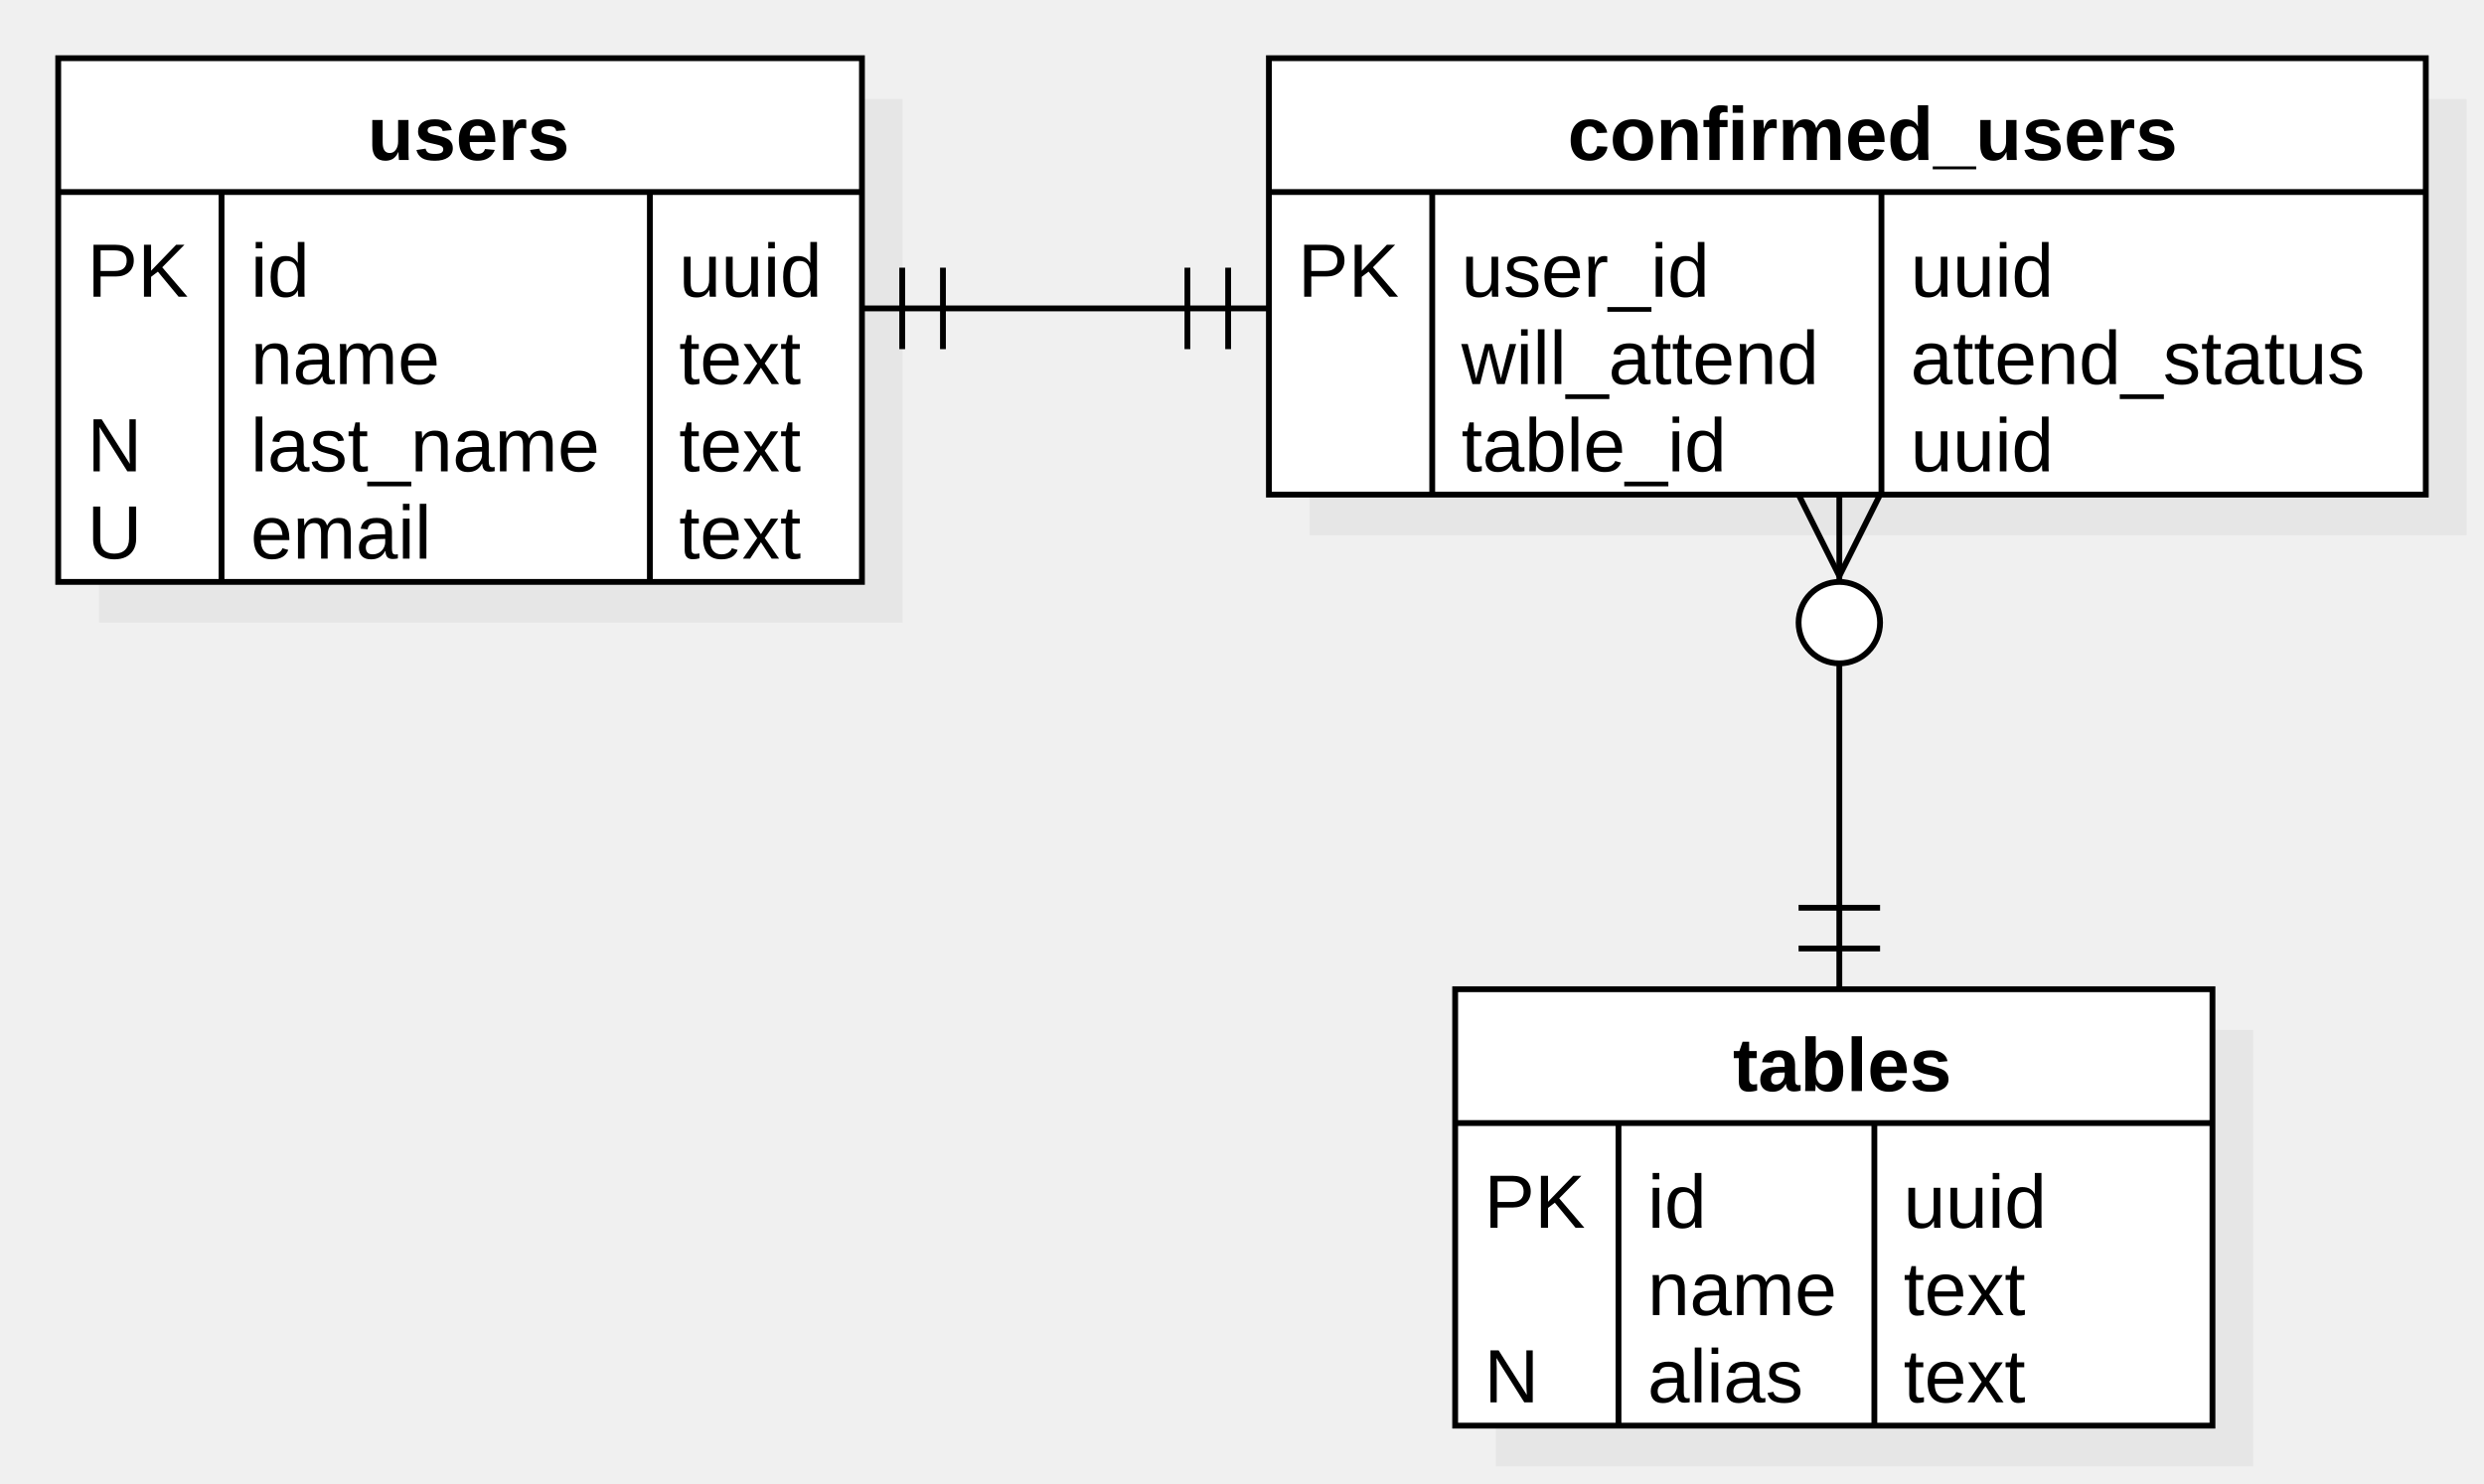
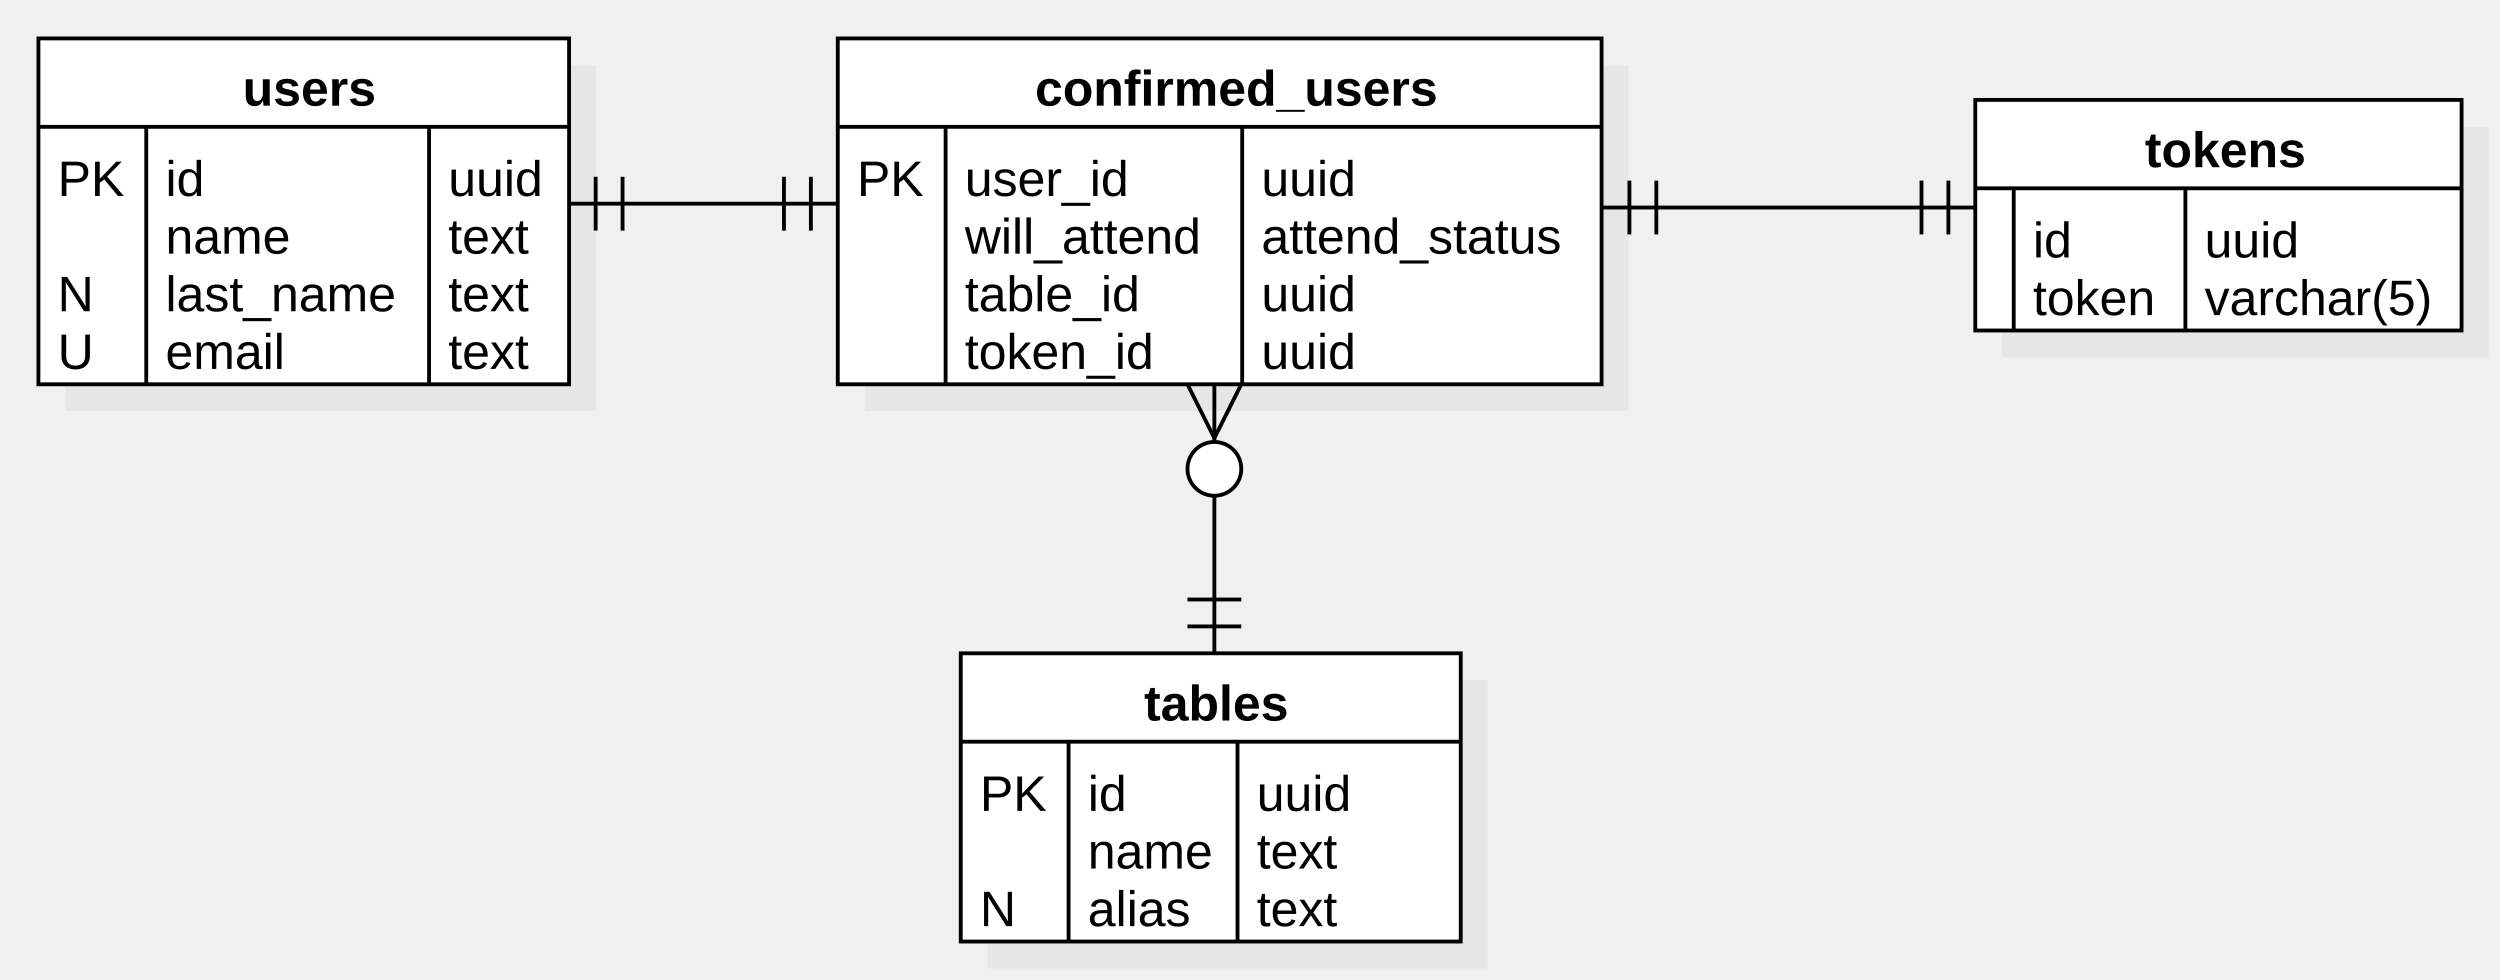
- <svg xmlns="http://www.w3.org/2000/svg" version="1.1" width="426.755" height="255">
+ <svg xmlns="http://www.w3.org/2000/svg" version="1.1" width="650.538" height="255">
  <defs />
  <g>
    <g transform="translate(-30,-86) scale(1,1)">
      <rect fill="#C0C0C0" stroke="none" x="47" y="103" width="138.084" height="90" opacity="0.2" />
    </g>
    <g transform="translate(-30,-86) scale(1,1)">
      <rect fill="#ffffff" stroke="none" x="40" y="96" width="138.084" height="90" />
    </g>
    <g transform="translate(-30,-86) scale(1,1)">
      <path fill="none" stroke="#000000" d="M 40 96 L 178.084 96 L 178.084 186 L 40 186 L 40 96 Z Z" stroke-miterlimit="10" />
    </g>
    <g transform="translate(-30,-86) scale(1,1)">
      <path fill="none" stroke="#000000" d="M 40 119 L 178.084 119" stroke-miterlimit="10" />
    </g>
    <g transform="translate(-30,-86) scale(1,1)">
      <path fill="none" stroke="#000000" d="M 68.059 119 L 68.059 186" stroke-miterlimit="10" />
    </g>
    <g transform="translate(-30,-86) scale(1,1)">
      <path fill="none" stroke="#000000" d="M 141.65 119 L 141.65 186" stroke-miterlimit="10" />
    </g>
    <g transform="translate(-30,-86) scale(1,1)">
      <g>
        <path fill="none" stroke="none" />
        <text fill="#000000" stroke="none" font-family="Arial" font-size="13px" font-style="normal" font-weight="bold" text-decoration="none" x="93.148" y="113.5">users</text>
      </g>
    </g>
    <g transform="translate(-30,-86) scale(1,1)">
      <g>
        <path fill="none" stroke="none" />
        <text fill="#000000" stroke="none" font-family="Arial" font-size="13px" font-style="normal" font-weight="normal" text-decoration="none" x="45" y="137">PK</text>
      </g>
    </g>
    <g transform="translate(-30,-86) scale(1,1)">
      <g>
        <path fill="none" stroke="none" />
        <text fill="#000000" stroke="none" font-family="Arial" font-size="13px" font-style="normal" font-weight="normal" text-decoration="none" x="73.059" y="137">id</text>
      </g>
    </g>
    <g transform="translate(-30,-86) scale(1,1)">
      <g>
        <path fill="none" stroke="none" />
        <text fill="#000000" stroke="none" font-family="Arial" font-size="13px" font-style="normal" font-weight="normal" text-decoration="none" x="146.65" y="137">uuid</text>
      </g>
    </g>
    <g transform="translate(-30,-86) scale(1,1)">
      <g>
        <path fill="none" stroke="none" />
        <text fill="#000000" stroke="none" font-family="Arial" font-size="13px" font-style="normal" font-weight="normal" text-decoration="none" x="45" y="136.5" />
      </g>
    </g>
    <g transform="translate(-30,-86) scale(1,1)">
      <g>
        <path fill="none" stroke="none" />
        <text fill="#000000" stroke="none" font-family="Arial" font-size="13px" font-style="normal" font-weight="normal" text-decoration="none" x="45" y="152" />
      </g>
    </g>
    <g transform="translate(-30,-86) scale(1,1)">
      <g>
        <path fill="none" stroke="none" />
        <text fill="#000000" stroke="none" font-family="Arial" font-size="13px" font-style="normal" font-weight="normal" text-decoration="none" x="73.059" y="152">name</text>
      </g>
    </g>
    <g transform="translate(-30,-86) scale(1,1)">
      <g>
        <path fill="none" stroke="none" />
        <text fill="#000000" stroke="none" font-family="Arial" font-size="13px" font-style="normal" font-weight="normal" text-decoration="none" x="146.65" y="152">text</text>
      </g>
    </g>
    <g transform="translate(-30,-86) scale(1,1)">
      <g>
        <path fill="none" stroke="none" />
        <text fill="#000000" stroke="none" font-family="Arial" font-size="13px" font-style="normal" font-weight="normal" text-decoration="none" x="45" y="151.5" />
      </g>
    </g>
    <g transform="translate(-30,-86) scale(1,1)">
      <g>
        <path fill="none" stroke="none" />
        <text fill="#000000" stroke="none" font-family="Arial" font-size="13px" font-style="normal" font-weight="normal" text-decoration="none" x="45" y="167">N</text>
      </g>
    </g>
    <g transform="translate(-30,-86) scale(1,1)">
      <g>
        <path fill="none" stroke="none" />
        <text fill="#000000" stroke="none" font-family="Arial" font-size="13px" font-style="normal" font-weight="normal" text-decoration="none" x="73.059" y="167">last_name</text>
      </g>
    </g>
    <g transform="translate(-30,-86) scale(1,1)">
      <g>
        <path fill="none" stroke="none" />
        <text fill="#000000" stroke="none" font-family="Arial" font-size="13px" font-style="normal" font-weight="normal" text-decoration="none" x="146.65" y="167">text</text>
      </g>
    </g>
    <g transform="translate(-30,-86) scale(1,1)">
      <g>
        <path fill="none" stroke="none" />
        <text fill="#000000" stroke="none" font-family="Arial" font-size="13px" font-style="normal" font-weight="normal" text-decoration="none" x="45" y="166.5" />
      </g>
    </g>
    <g transform="translate(-30,-86) scale(1,1)">
      <g>
        <path fill="none" stroke="none" />
        <text fill="#000000" stroke="none" font-family="Arial" font-size="13px" font-style="normal" font-weight="normal" text-decoration="none" x="45" y="182">U</text>
      </g>
    </g>
    <g transform="translate(-30,-86) scale(1,1)">
      <g>
        <path fill="none" stroke="none" />
        <text fill="#000000" stroke="none" font-family="Arial" font-size="13px" font-style="normal" font-weight="normal" text-decoration="none" x="73.059" y="182">email</text>
      </g>
    </g>
    <g transform="translate(-30,-86) scale(1,1)">
      <g>
        <path fill="none" stroke="none" />
        <text fill="#000000" stroke="none" font-family="Arial" font-size="13px" font-style="normal" font-weight="normal" text-decoration="none" x="146.65" y="182">text</text>
      </g>
    </g>
    <g transform="translate(-30,-86) scale(1,1)">
      <g>
        <path fill="none" stroke="none" />
        <text fill="#000000" stroke="none" font-family="Arial" font-size="13px" font-style="normal" font-weight="normal" text-decoration="none" x="45" y="181.5" />
      </g>
    </g>
    <g transform="translate(-30,-86) scale(1,1)">
      <rect fill="#C0C0C0" stroke="none" x="287" y="263" width="130.105" height="75" opacity="0.2" />
    </g>
    <g transform="translate(-30,-86) scale(1,1)">
      <rect fill="#ffffff" stroke="none" x="280" y="256" width="130.105" height="75" />
    </g>
    <g transform="translate(-30,-86) scale(1,1)">
      <path fill="none" stroke="#000000" d="M 280 256 L 410.105 256 L 410.105 331 L 280 331 L 280 256 Z Z" stroke-miterlimit="10" />
    </g>
    <g transform="translate(-30,-86) scale(1,1)">
      <path fill="none" stroke="#000000" d="M 280 279 L 410.105 279" stroke-miterlimit="10" />
    </g>
    <g transform="translate(-30,-86) scale(1,1)">
      <path fill="none" stroke="#000000" d="M 308.059 279 L 308.059 331" stroke-miterlimit="10" />
    </g>
    <g transform="translate(-30,-86) scale(1,1)">
      <path fill="none" stroke="#000000" d="M 352.019 279 L 352.019 331" stroke-miterlimit="10" />
    </g>
    <g transform="translate(-30,-86) scale(1,1)">
      <g>
        <path fill="none" stroke="none" />
        <text fill="#000000" stroke="none" font-family="Arial" font-size="13px" font-style="normal" font-weight="bold" text-decoration="none" x="327.708" y="273.5">tables</text>
      </g>
    </g>
    <g transform="translate(-30,-86) scale(1,1)">
      <g>
        <path fill="none" stroke="none" />
        <text fill="#000000" stroke="none" font-family="Arial" font-size="13px" font-style="normal" font-weight="normal" text-decoration="none" x="285" y="297">PK</text>
      </g>
    </g>
    <g transform="translate(-30,-86) scale(1,1)">
      <g>
        <path fill="none" stroke="none" />
        <text fill="#000000" stroke="none" font-family="Arial" font-size="13px" font-style="normal" font-weight="normal" text-decoration="none" x="313.059" y="297">id</text>
      </g>
    </g>
    <g transform="translate(-30,-86) scale(1,1)">
      <g>
        <path fill="none" stroke="none" />
        <text fill="#000000" stroke="none" font-family="Arial" font-size="13px" font-style="normal" font-weight="normal" text-decoration="none" x="357.019" y="297">uuid</text>
      </g>
    </g>
    <g transform="translate(-30,-86) scale(1,1)">
      <g>
        <path fill="none" stroke="none" />
        <text fill="#000000" stroke="none" font-family="Arial" font-size="13px" font-style="normal" font-weight="normal" text-decoration="none" x="285" y="296.5" />
      </g>
    </g>
    <g transform="translate(-30,-86) scale(1,1)">
      <g>
        <path fill="none" stroke="none" />
        <text fill="#000000" stroke="none" font-family="Arial" font-size="13px" font-style="normal" font-weight="normal" text-decoration="none" x="285" y="312" />
      </g>
    </g>
    <g transform="translate(-30,-86) scale(1,1)">
      <g>
        <path fill="none" stroke="none" />
        <text fill="#000000" stroke="none" font-family="Arial" font-size="13px" font-style="normal" font-weight="normal" text-decoration="none" x="313.059" y="312">name</text>
      </g>
    </g>
    <g transform="translate(-30,-86) scale(1,1)">
      <g>
        <path fill="none" stroke="none" />
        <text fill="#000000" stroke="none" font-family="Arial" font-size="13px" font-style="normal" font-weight="normal" text-decoration="none" x="357.019" y="312">text</text>
      </g>
    </g>
    <g transform="translate(-30,-86) scale(1,1)">
      <g>
        <path fill="none" stroke="none" />
        <text fill="#000000" stroke="none" font-family="Arial" font-size="13px" font-style="normal" font-weight="normal" text-decoration="none" x="285" y="311.5" />
      </g>
    </g>
    <g transform="translate(-30,-86) scale(1,1)">
      <g>
        <path fill="none" stroke="none" />
        <text fill="#000000" stroke="none" font-family="Arial" font-size="13px" font-style="normal" font-weight="normal" text-decoration="none" x="285" y="327">N</text>
      </g>
    </g>
    <g transform="translate(-30,-86) scale(1,1)">
      <g>
        <path fill="none" stroke="none" />
        <text fill="#000000" stroke="none" font-family="Arial" font-size="13px" font-style="normal" font-weight="normal" text-decoration="none" x="313.059" y="327">alias</text>
      </g>
    </g>
    <g transform="translate(-30,-86) scale(1,1)">
      <g>
        <path fill="none" stroke="none" />
        <text fill="#000000" stroke="none" font-family="Arial" font-size="13px" font-style="normal" font-weight="normal" text-decoration="none" x="357.019" y="327">text</text>
      </g>
    </g>
    <g transform="translate(-30,-86) scale(1,1)">
      <g>
        <path fill="none" stroke="none" />
        <text fill="#000000" stroke="none" font-family="Arial" font-size="13px" font-style="normal" font-weight="normal" text-decoration="none" x="285" y="326.5" />
      </g>
    </g>
    <g transform="translate(-30,-86) scale(1,1)">
-       <rect fill="#C0C0C0" stroke="none" x="255" y="103" width="198.755" height="75" opacity="0.2" />
-     </g>
-     <g transform="translate(-30,-86) scale(1,1)">
-       <rect fill="#ffffff" stroke="none" x="248" y="96" width="198.755" height="75" />
-     </g>
-     <g transform="translate(-30,-86) scale(1,1)">
-       <path fill="none" stroke="#000000" d="M 248 96 L 446.755 96 L 446.755 171 L 248 171 L 248 96 Z Z" stroke-miterlimit="10" />
+       <rect fill="#C0C0C0" stroke="none" x="255" y="103" width="198.755" height="90" opacity="0.2" />
+     </g>
+     <g transform="translate(-30,-86) scale(1,1)">
+       <rect fill="#ffffff" stroke="none" x="248" y="96" width="198.755" height="90" />
+     </g>
+     <g transform="translate(-30,-86) scale(1,1)">
+       <path fill="none" stroke="#000000" d="M 248 96 L 446.755 96 L 446.755 186 L 248 186 L 248 96 Z Z" stroke-miterlimit="10" />
    </g>
    <g transform="translate(-30,-86) scale(1,1)">
      <path fill="none" stroke="#000000" d="M 248 119 L 446.755 119" stroke-miterlimit="10" />
    </g>
    <g transform="translate(-30,-86) scale(1,1)">
-       <path fill="none" stroke="#000000" d="M 276.059 119 L 276.059 171" stroke-miterlimit="10" />
-     </g>
-     <g transform="translate(-30,-86) scale(1,1)">
-       <path fill="none" stroke="#000000" d="M 353.236 119 L 353.236 171" stroke-miterlimit="10" />
+       <path fill="none" stroke="#000000" d="M 276.059 119 L 276.059 186" stroke-miterlimit="10" />
+     </g>
+     <g transform="translate(-30,-86) scale(1,1)">
+       <path fill="none" stroke="#000000" d="M 353.236 119 L 353.236 186" stroke-miterlimit="10" />
    </g>
    <g transform="translate(-30,-86) scale(1,1)">
      <g>
        <path fill="none" stroke="none" />
        <text fill="#000000" stroke="none" font-family="Arial" font-size="13px" font-style="normal" font-weight="bold" text-decoration="none" x="299.329" y="113.5">confirmed_users</text>
      </g>
    </g>
    <g transform="translate(-30,-86) scale(1,1)">
      <g>
        <path fill="none" stroke="none" />
        <text fill="#000000" stroke="none" font-family="Arial" font-size="13px" font-style="normal" font-weight="normal" text-decoration="none" x="253" y="137">PK</text>
      </g>
    </g>
    <g transform="translate(-30,-86) scale(1,1)">
      <g>
        <path fill="none" stroke="none" />
        <text fill="#000000" stroke="none" font-family="Arial" font-size="13px" font-style="normal" font-weight="normal" text-decoration="none" x="281.059" y="137">user_id</text>
      </g>
    </g>
    <g transform="translate(-30,-86) scale(1,1)">
      <g>
        <path fill="none" stroke="none" />
        <text fill="#000000" stroke="none" font-family="Arial" font-size="13px" font-style="normal" font-weight="normal" text-decoration="none" x="358.236" y="137">uuid</text>
      </g>
    </g>
    <g transform="translate(-30,-86) scale(1,1)">
      <g>
        <path fill="none" stroke="none" />
        <text fill="#000000" stroke="none" font-family="Arial" font-size="13px" font-style="normal" font-weight="normal" text-decoration="none" x="253" y="136.5" />
      </g>
    </g>
    <g transform="translate(-30,-86) scale(1,1)">
      <g>
        <path fill="none" stroke="none" />
        <text fill="#000000" stroke="none" font-family="Arial" font-size="13px" font-style="normal" font-weight="normal" text-decoration="none" x="253" y="152" />
      </g>
    </g>
    <g transform="translate(-30,-86) scale(1,1)">
      <g>
        <path fill="none" stroke="none" />
        <text fill="#000000" stroke="none" font-family="Arial" font-size="13px" font-style="normal" font-weight="normal" text-decoration="none" x="281.059" y="152">will_attend</text>
      </g>
    </g>
    <g transform="translate(-30,-86) scale(1,1)">
      <g>
        <path fill="none" stroke="none" />
        <text fill="#000000" stroke="none" font-family="Arial" font-size="13px" font-style="normal" font-weight="normal" text-decoration="none" x="358.236" y="152">attend_status</text>
      </g>
    </g>
    <g transform="translate(-30,-86) scale(1,1)">
      <g>
        <path fill="none" stroke="none" />
        <text fill="#000000" stroke="none" font-family="Arial" font-size="13px" font-style="normal" font-weight="normal" text-decoration="none" x="253" y="151.5" />
      </g>
    </g>
    <g transform="translate(-30,-86) scale(1,1)">
      <g>
        <path fill="none" stroke="none" />
        <text fill="#000000" stroke="none" font-family="Arial" font-size="13px" font-style="normal" font-weight="normal" text-decoration="none" x="253" y="167" />
      </g>
    </g>
    <g transform="translate(-30,-86) scale(1,1)">
      <g>
        <path fill="none" stroke="none" />
        <text fill="#000000" stroke="none" font-family="Arial" font-size="13px" font-style="normal" font-weight="normal" text-decoration="none" x="281.059" y="167">table_id</text>
      </g>
    </g>
    <g transform="translate(-30,-86) scale(1,1)">
      <g>
        <path fill="none" stroke="none" />
        <text fill="#000000" stroke="none" font-family="Arial" font-size="13px" font-style="normal" font-weight="normal" text-decoration="none" x="358.236" y="167">uuid</text>
      </g>
    </g>
    <g transform="translate(-30,-86) scale(1,1)">
      <g>
        <path fill="none" stroke="none" />
        <text fill="#000000" stroke="none" font-family="Arial" font-size="13px" font-style="normal" font-weight="normal" text-decoration="none" x="253" y="166.5" />
      </g>
    </g>
    <g transform="translate(-30,-86) scale(1,1)">
+       <g>
+         <path fill="none" stroke="none" />
+         <text fill="#000000" stroke="none" font-family="Arial" font-size="13px" font-style="normal" font-weight="normal" text-decoration="none" x="253" y="182" />
+       </g>
+     </g>
+     <g transform="translate(-30,-86) scale(1,1)">
+       <g>
+         <path fill="none" stroke="none" />
+         <text fill="#000000" stroke="none" font-family="Arial" font-size="13px" font-style="normal" font-weight="normal" text-decoration="none" x="281.059" y="182">token_id</text>
+       </g>
+     </g>
+     <g transform="translate(-30,-86) scale(1,1)">
+       <g>
+         <path fill="none" stroke="none" />
+         <text fill="#000000" stroke="none" font-family="Arial" font-size="13px" font-style="normal" font-weight="normal" text-decoration="none" x="358.236" y="182">uuid</text>
+       </g>
+     </g>
+     <g transform="translate(-30,-86) scale(1,1)">
+       <g>
+         <path fill="none" stroke="none" />
+         <text fill="#000000" stroke="none" font-family="Arial" font-size="13px" font-style="normal" font-weight="normal" text-decoration="none" x="253" y="181.5" />
+       </g>
+     </g>
+     <g transform="translate(-30,-86) scale(1,1)">
      <path fill="none" stroke="#000000" d="M 178 139 L 248 139" stroke-miterlimit="10" />
    </g>
    <g transform="translate(-30,-86) scale(1,1)">
      <path fill="none" stroke="#000000" d="M 241 146 L 241 132" stroke-miterlimit="10" />
    </g>
    <g transform="translate(-30,-86) scale(1,1)">
      <path fill="none" stroke="#000000" d="M 234 146 L 234 132" stroke-miterlimit="10" />
    </g>
    <g transform="translate(-30,-86) scale(1,1)">
      <path fill="none" stroke="#000000" d="M 185 132 L 185 146" stroke-miterlimit="10" />
    </g>
    <g transform="translate(-30,-86) scale(1,1)">
      <path fill="none" stroke="#000000" d="M 192 132 L 192 146" stroke-miterlimit="10" />
    </g>
    <g transform="translate(-30,-86) scale(1,1)">
      <g>
        <path fill="none" stroke="none" />
        <text fill="#000000" stroke="none" font-family="Arial" font-size="13px" font-style="normal" font-weight="normal" text-decoration="none" x="202.5" y="130.5" />
      </g>
    </g>
    <g transform="translate(-30,-86) scale(1,1)">
      <g>
        <path fill="none" stroke="none" />
        <text fill="#000000" stroke="none" font-family="Arial" font-size="13px" font-style="normal" font-weight="normal" text-decoration="none" x="221.5" y="130.5" />
      </g>
    </g>
    <g transform="translate(-30,-86) scale(1,1)">
-       <path fill="none" stroke="#000000" d="M 346 256 L 346 171" stroke-miterlimit="10" />
-     </g>
-     <g transform="translate(-30,-86) scale(1,1)">
-       <path fill="none" stroke="#000000" d="M 346 185 L 353 171" stroke-miterlimit="10" />
-     </g>
-     <g transform="translate(-30,-86) scale(1,1)">
-       <path fill="none" stroke="#000000" d="M 346 185 L 339 171" stroke-miterlimit="10" />
-     </g>
-     <g transform="translate(-30,-86) scale(1,1)">
-       <path fill="#FFFFFF" stroke="none" d="M 339 193 C 339 189.134 342.134 186 346 186 C 349.866 186 353 189.134 353 193 C 353 196.866 349.866 200 346 200 C 342.134 200 339 196.866 339 193 Z" />
-     </g>
-     <g transform="translate(-30,-86) scale(1,1)">
-       <path fill="none" stroke="#000000" d="M 339 193 C 339 189.134 342.134 186 346 186 C 349.866 186 353 189.134 353 193 C 353 196.866 349.866 200 346 200 C 342.134 200 339 196.866 339 193 Z" stroke-miterlimit="10" />
+       <path fill="none" stroke="#000000" d="M 346 256 L 346 186" stroke-miterlimit="10" />
+     </g>
+     <g transform="translate(-30,-86) scale(1,1)">
+       <path fill="none" stroke="#000000" d="M 346 200 L 353 186" stroke-miterlimit="10" />
+     </g>
+     <g transform="translate(-30,-86) scale(1,1)">
+       <path fill="none" stroke="#000000" d="M 346 200 L 339 186" stroke-miterlimit="10" />
+     </g>
+     <g transform="translate(-30,-86) scale(1,1)">
+       <path fill="#FFFFFF" stroke="none" d="M 339 208 C 339 204.134 342.134 201 346 201 C 349.866 201 353 204.134 353 208 C 353 211.866 349.866 215 346 215 C 342.134 215 339 211.866 339 208 Z" />
+     </g>
+     <g transform="translate(-30,-86) scale(1,1)">
+       <path fill="none" stroke="#000000" d="M 339 208 C 339 204.134 342.134 201 346 201 C 349.866 201 353 204.134 353 208 C 353 211.866 349.866 215 346 215 C 342.134 215 339 211.866 339 208 Z" stroke-miterlimit="10" />
    </g>
    <g transform="translate(-30,-86) scale(1,1)">
      <path fill="none" stroke="#000000" d="M 339 249 L 353 249" stroke-miterlimit="10" />
    </g>
    <g transform="translate(-30,-86) scale(1,1)">
      <path fill="none" stroke="#000000" d="M 339 242 L 353 242" stroke-miterlimit="10" />
    </g>
    <g transform="translate(-30,-86) scale(1,1)">
      <g>
        <path fill="none" stroke="none" />
        <text fill="#000000" stroke="none" font-family="Arial" font-size="13px" font-style="normal" font-weight="normal" text-decoration="none" x="330.5" y="236.5" />
      </g>
    </g>
    <g transform="translate(-30,-86) scale(1,1)">
      <g>
        <path fill="none" stroke="none" />
-         <text fill="#000000" stroke="none" font-family="Arial" font-size="13px" font-style="normal" font-weight="normal" text-decoration="none" x="330.5" y="202.5" />
+         <text fill="#000000" stroke="none" font-family="Arial" font-size="13px" font-style="normal" font-weight="normal" text-decoration="none" x="330.5" y="217.5" />
+       </g>
+     </g>
+     <g transform="translate(-30,-86) scale(1,1)">
+       <rect fill="#C0C0C0" stroke="none" x="551" y="119" width="126.538" height="60" opacity="0.2" />
+     </g>
+     <g transform="translate(-30,-86) scale(1,1)">
+       <rect fill="#ffffff" stroke="none" x="544" y="112" width="126.538" height="60" />
+     </g>
+     <g transform="translate(-30,-86) scale(1,1)">
+       <path fill="none" stroke="#000000" d="M 544 112 L 670.538 112 L 670.538 172 L 544 172 L 544 112 Z Z" stroke-miterlimit="10" />
+     </g>
+     <g transform="translate(-30,-86) scale(1,1)">
+       <path fill="none" stroke="#000000" d="M 544 135 L 670.538 135" stroke-miterlimit="10" />
+     </g>
+     <g transform="translate(-30,-86) scale(1,1)">
+       <path fill="none" stroke="#000000" d="M 554 135 L 554 172" stroke-miterlimit="10" />
+     </g>
+     <g transform="translate(-30,-86) scale(1,1)">
+       <path fill="none" stroke="#000000" d="M 598.671 135 L 598.671 172" stroke-miterlimit="10" />
+     </g>
+     <g transform="translate(-30,-86) scale(1,1)">
+       <g>
+         <path fill="none" stroke="none" />
+         <text fill="#000000" stroke="none" font-family="Arial" font-size="13px" font-style="normal" font-weight="bold" text-decoration="none" x="588.118" y="129.5">tokens</text>
+       </g>
+     </g>
+     <g transform="translate(-30,-86) scale(1,1)">
+       <g>
+         <path fill="none" stroke="none" />
+         <text fill="#000000" stroke="none" font-family="Arial" font-size="13px" font-style="normal" font-weight="normal" text-decoration="none" x="549" y="153" />
+       </g>
+     </g>
+     <g transform="translate(-30,-86) scale(1,1)">
+       <g>
+         <path fill="none" stroke="none" />
+         <text fill="#000000" stroke="none" font-family="Arial" font-size="13px" font-style="normal" font-weight="normal" text-decoration="none" x="559" y="153">id</text>
+       </g>
+     </g>
+     <g transform="translate(-30,-86) scale(1,1)">
+       <g>
+         <path fill="none" stroke="none" />
+         <text fill="#000000" stroke="none" font-family="Arial" font-size="13px" font-style="normal" font-weight="normal" text-decoration="none" x="603.671" y="153">uuid</text>
+       </g>
+     </g>
+     <g transform="translate(-30,-86) scale(1,1)">
+       <g>
+         <path fill="none" stroke="none" />
+         <text fill="#000000" stroke="none" font-family="Arial" font-size="13px" font-style="normal" font-weight="normal" text-decoration="none" x="549" y="152.5" />
+       </g>
+     </g>
+     <g transform="translate(-30,-86) scale(1,1)">
+       <g>
+         <path fill="none" stroke="none" />
+         <text fill="#000000" stroke="none" font-family="Arial" font-size="13px" font-style="normal" font-weight="normal" text-decoration="none" x="549" y="168" />
+       </g>
+     </g>
+     <g transform="translate(-30,-86) scale(1,1)">
+       <g>
+         <path fill="none" stroke="none" />
+         <text fill="#000000" stroke="none" font-family="Arial" font-size="13px" font-style="normal" font-weight="normal" text-decoration="none" x="559" y="168">token</text>
+       </g>
+     </g>
+     <g transform="translate(-30,-86) scale(1,1)">
+       <g>
+         <path fill="none" stroke="none" />
+         <text fill="#000000" stroke="none" font-family="Arial" font-size="13px" font-style="normal" font-weight="normal" text-decoration="none" x="603.671" y="168">varchar(5)</text>
+       </g>
+     </g>
+     <g transform="translate(-30,-86) scale(1,1)">
+       <g>
+         <path fill="none" stroke="none" />
+         <text fill="#000000" stroke="none" font-family="Arial" font-size="13px" font-style="normal" font-weight="normal" text-decoration="none" x="549" y="167.5" />
+       </g>
+     </g>
+     <g transform="translate(-30,-86) scale(1,1)">
+       <path fill="none" stroke="#000000" d="M 447 140 L 544 140" stroke-miterlimit="10" />
+     </g>
+     <g transform="translate(-30,-86) scale(1,1)">
+       <path fill="none" stroke="#000000" d="M 537 147 L 537 133" stroke-miterlimit="10" />
+     </g>
+     <g transform="translate(-30,-86) scale(1,1)">
+       <path fill="none" stroke="#000000" d="M 530 147 L 530 133" stroke-miterlimit="10" />
+     </g>
+     <g transform="translate(-30,-86) scale(1,1)">
+       <path fill="none" stroke="#000000" d="M 454 133 L 454 147" stroke-miterlimit="10" />
+     </g>
+     <g transform="translate(-30,-86) scale(1,1)">
+       <path fill="none" stroke="#000000" d="M 461 133 L 461 147" stroke-miterlimit="10" />
+     </g>
+     <g transform="translate(-30,-86) scale(1,1)">
+       <g>
+         <path fill="none" stroke="none" />
+         <text fill="#000000" stroke="none" font-family="Arial" font-size="13px" font-style="normal" font-weight="normal" text-decoration="none" x="471.5" y="131.5" />
+       </g>
+     </g>
+     <g transform="translate(-30,-86) scale(1,1)">
+       <g>
+         <path fill="none" stroke="none" />
+         <text fill="#000000" stroke="none" font-family="Arial" font-size="13px" font-style="normal" font-weight="normal" text-decoration="none" x="517.5" y="131.5" />
      </g>
    </g>
  </g>
</svg>
